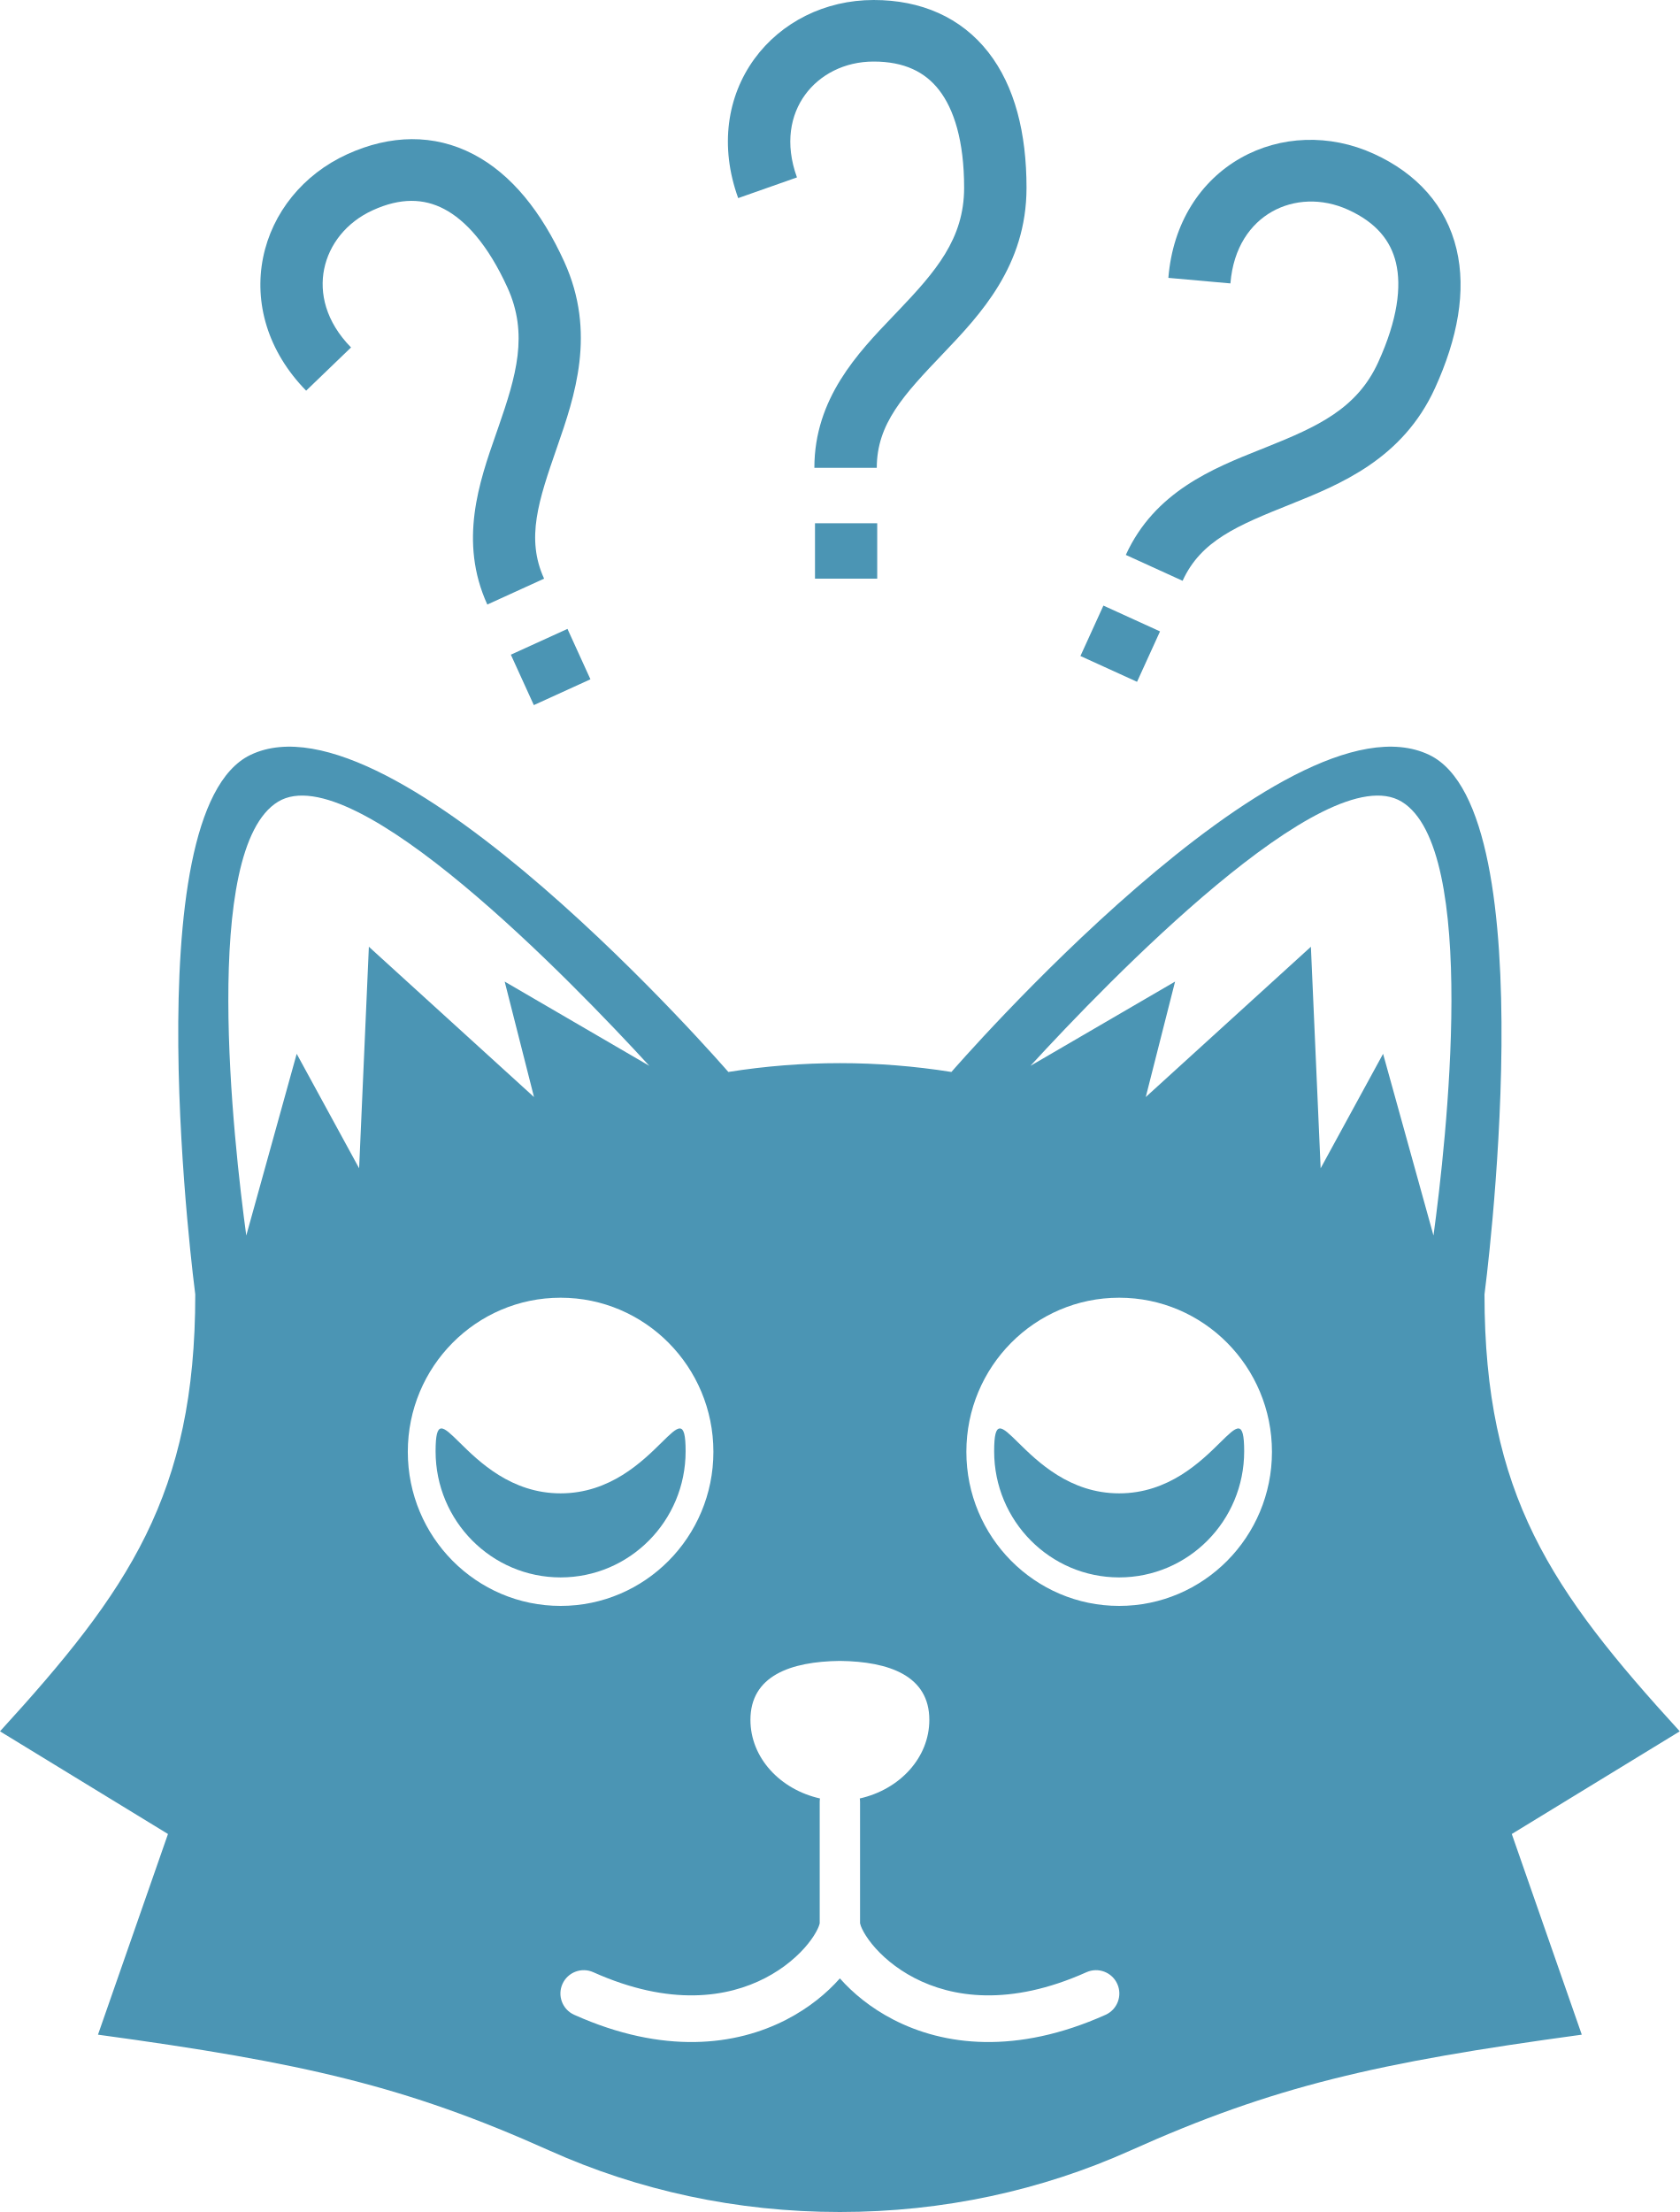
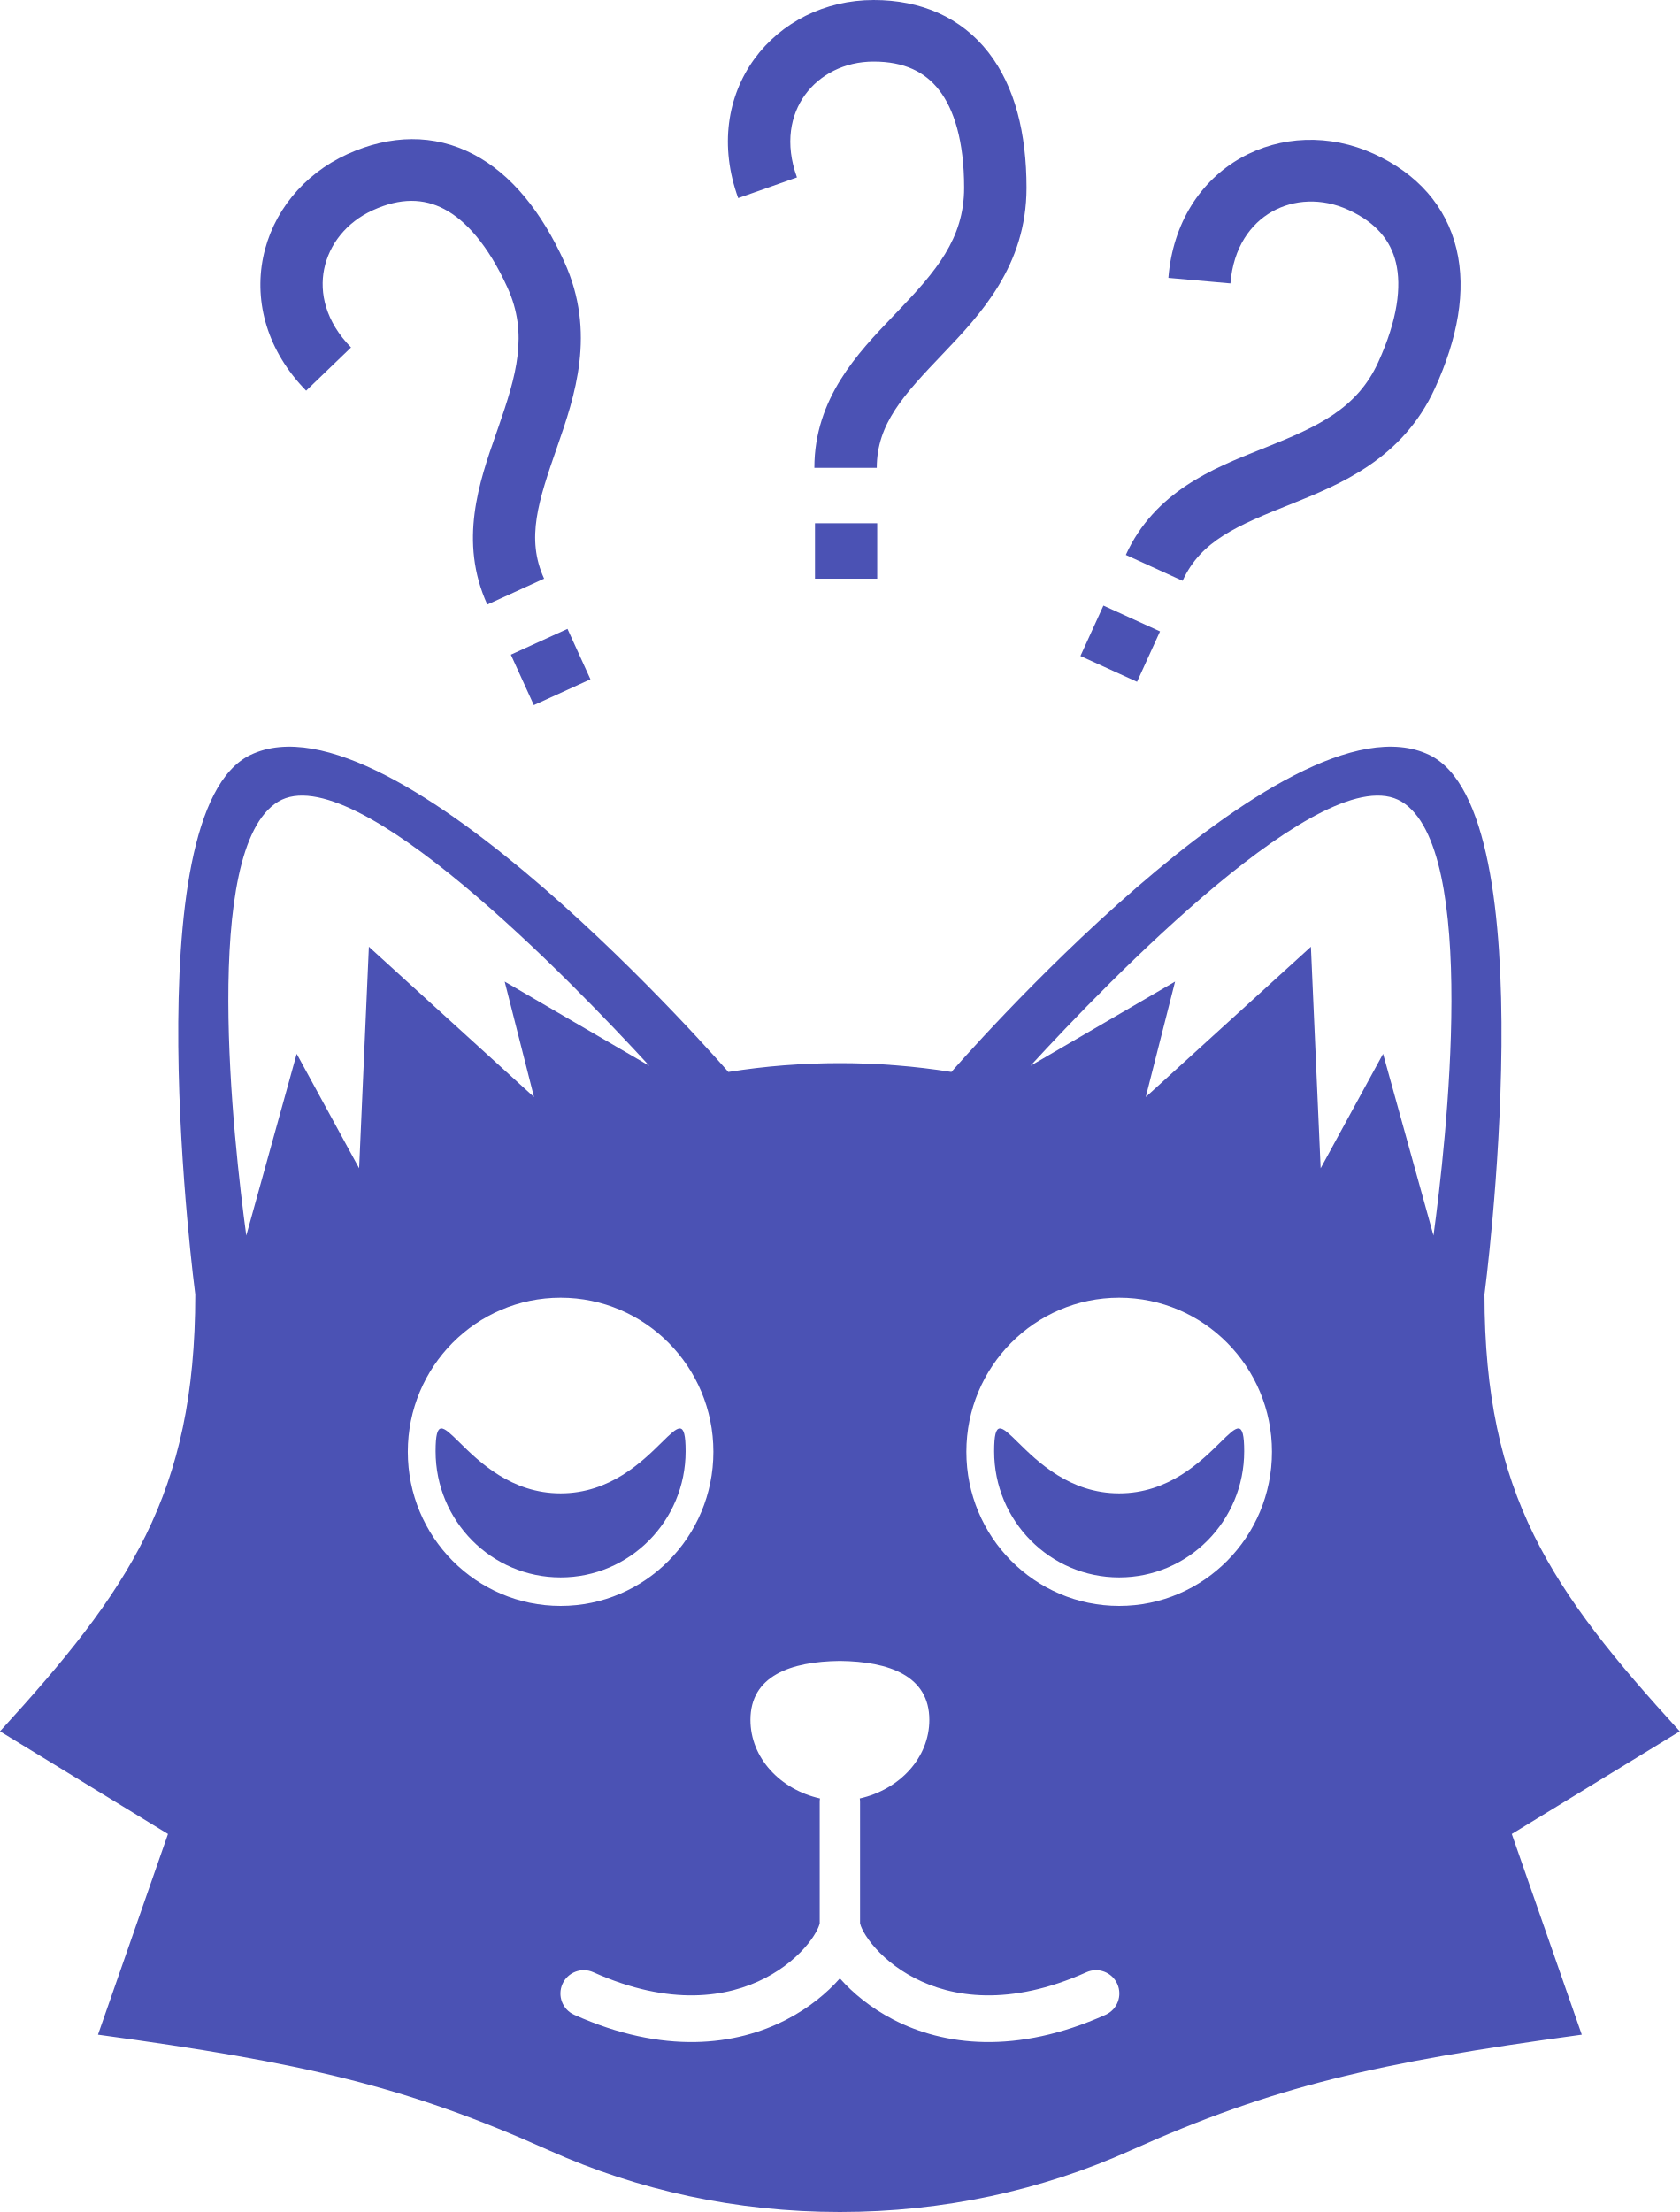
<svg xmlns="http://www.w3.org/2000/svg" width="180" height="237" fill="none">
-   <path d="M60.073 169.008c7.398 0 13.396-6.048 13.396-13.509 0-3.479-.755-2.735-2.567-.949-2.074 2.043-5.533 5.452-10.83 5.452-5.296 0-8.755-3.409-10.829-5.452-1.811-1.786-2.566-2.53-2.566.949 0 7.461 5.997 13.509 13.396 13.509zM119.927 169.008c-7.398 0-13.396-6.048-13.396-13.509 0-3.479.755-2.735 2.567-.949 2.074 2.043 5.533 5.452 10.829 5.452 5.297 0 8.756-3.409 10.83-5.452 1.811-1.786 2.566-2.53 2.566.949 0 7.461-5.997 13.509-13.396 13.509z" fill="#4b95b4" />
-   <path fill-rule="evenodd" clip-rule="evenodd" d="M78.049 114.854S42.211 73.482 26.831 80.888c-12.727 6.127-5.906 57.797-5.906 57.797 0 21.454-7.158 31.742-20.925 46.815l18 11-7.5 21.5c22 3 33.001 5.514 48.376 12.416C68.374 234.681 78.912 237 90 237s21.626-2.319 31.124-6.584C136.499 223.514 147.5 221 169.5 218l-7.5-21.5 18-11c-13.767-15.073-20.925-25.361-20.925-46.815 0 0 6.821-51.67-5.906-57.797-15.38-7.406-51.218 33.966-51.218 33.966A75.802 75.802 0 0090 113.908c-4 0-8 .315-11.951.946zM90 177.955c-5.324.062-9.585 1.618-9.585 6.318 0 4.053 3.168 7.457 7.453 8.419-.02.125-.03.254-.03.385v12.994-.004l-.003.012c-.01.049-.052.243-.218.595-.208.439-.551.997-1.051 1.614-.998 1.233-2.53 2.588-4.571 3.645-3.997 2.069-10.142 3.086-18.419-.624a2.5 2.5 0 10-2.045 4.563c9.584 4.295 17.332 3.312 22.762.502 2.401-1.243 4.313-2.825 5.707-4.405 1.394 1.58 3.306 3.162 5.707 4.405 5.43 2.81 13.177 3.793 22.762-.502a2.5 2.5 0 00-2.045-4.563c-8.277 3.71-14.422 2.693-18.419.624-2.042-1.057-3.573-2.412-4.57-3.645-.5-.617-.844-1.175-1.052-1.614a2.712 2.712 0 01-.218-.595l-.002-.009v-.003l-.001.002v.002-12.994c0-.131-.01-.26-.03-.385 4.285-.962 7.453-4.366 7.453-8.419 0-4.7-4.261-6.256-9.585-6.318zm-32.777-60.414l-17.696-16.103-1.044 23.735-6.69-12.264-5.403 19.472c-1.358-9.993-4.909-41.452 3.418-46.49 8.124-4.916 31.548 19.349 39.773 28.306l-15.5-9.027 3.142 12.371zm19.223 38.01c0 9.119-7.33 16.511-16.373 16.511-9.043 0-16.373-7.392-16.373-16.511s7.33-16.511 16.373-16.511c9.042 0 16.373 7.392 16.373 16.511zm46.331-38.01l17.696-16.103 1.044 23.735 6.691-12.264 5.402 19.472c1.358-9.993 4.909-41.452-3.418-46.49-8.124-4.916-31.548 19.349-39.772 28.306l15.499-9.027-3.142 12.371zm-19.223 38.01c0 9.119 7.331 16.511 16.373 16.511 9.043 0 16.373-7.392 16.373-16.511s-7.33-16.511-16.373-16.511c-9.042 0-16.373 7.392-16.373 16.511zM86.265 10.165c-1.535 2.115-2.192 5.177-.865 8.843l-6.297 2.218c-2.016-5.568-1.168-10.915 1.726-14.902C83.693 2.38 88.399 0 93.619 0c5.064 0 9.369 1.848 12.304 5.617 2.831 3.636 4.077 8.66 4.077 14.5 0 8.37-4.971 13.608-8.932 17.76-4.207 4.409-7.115 7.508-7.115 12.25h-6.687c0-7.446 4.676-12.326 8.422-16.237.173-.18.343-.357.51-.533 4.063-4.258 7.116-7.759 7.116-13.24 0-5.043-1.095-8.429-2.694-10.482-1.494-1.92-3.709-3.04-7.002-3.04-3.138 0-5.787 1.413-7.353 3.57z" fill="#4b95b4" />
-   <path d="M87.333 56.064H94V62h-6.667v-5.936z" fill="#4b95b4" />
-   <path fill-rule="evenodd" clip-rule="evenodd" d="M136.304 22.677c-2.274 1.288-4.142 3.801-4.455 7.688l-6.649-.593c.475-5.903 3.464-10.417 7.751-12.844 4.242-2.401 9.511-2.615 14.261-.45 4.608 2.1 7.759 5.568 8.866 10.215 1.068 4.482.118 9.57-2.304 14.885-3.472 7.615-10.168 10.32-15.494 12.455-5.657 2.267-9.588 3.88-11.556 8.196l-6.084-2.773c3.089-6.776 9.367-9.278 14.399-11.282l.685-.274c5.462-2.189 9.692-4.108 11.966-9.096 2.091-4.589 2.5-8.123 1.897-10.654-.564-2.367-2.115-4.305-5.111-5.67-2.855-1.302-5.852-1.116-8.172.197z" fill="#4b95b4" />
-   <path d="M118.239 64.885l6.066 2.765-2.462 5.402-6.066-2.765 2.462-5.402z" fill="#4b95b4" />
-   <path fill-rule="evenodd" clip-rule="evenodd" d="M34.736 28.822c-.52 2.561.152 5.62 2.88 8.406l-4.81 4.63c-4.143-4.23-5.59-9.448-4.61-14.276.971-4.777 4.266-8.894 9.016-11.059 4.61-2.1 9.292-2.204 13.526.01 4.084 2.133 7.301 6.189 9.723 11.502 3.471 7.617 1.12 14.445-.763 19.866-2 5.756-3.361 9.782-1.394 14.098l-6.085 2.773c-3.088-6.777-.857-13.156.93-18.269l.244-.697c1.93-5.558 3.257-10.01.984-14.998-2.092-4.589-4.491-7.216-6.798-8.42-2.156-1.128-4.635-1.229-7.632.137-2.855 1.301-4.68 3.686-5.21 6.297z" fill="#4b95b4" />
-   <path d="M54.742 70.145l6.067-2.764 2.461 5.401-6.066 2.765-2.462-5.402z" fill="#4b95b4" />
+   <path d="M60.073 169.008c7.398 0 13.396-6.048 13.396-13.509 0-3.479-.755-2.735-2.567-.949-2.074 2.043-5.533 5.452-10.83 5.452-5.296 0-8.755-3.409-10.829-5.452-1.811-1.786-2.566-2.53-2.566.949 0 7.461 5.997 13.509 13.396 13.509zM119.927 169.008c-7.398 0-13.396-6.048-13.396-13.509 0-3.479.755-2.735 2.567-.949 2.074 2.043 5.533 5.452 10.829 5.452 5.297 0 8.756-3.409 10.83-5.452 1.811-1.786 2.566-2.53 2.566.949 0 7.461-5.997 13.509-13.396 13.509z" fill="#4b52b4" />
+   <path fill-rule="evenodd" clip-rule="evenodd" d="M78.049 114.854S42.211 73.482 26.831 80.888c-12.727 6.127-5.906 57.797-5.906 57.797 0 21.454-7.158 31.742-20.925 46.815l18 11-7.5 21.5c22 3 33.001 5.514 48.376 12.416C68.374 234.681 78.912 237 90 237s21.626-2.319 31.124-6.584C136.499 223.514 147.5 221 169.5 218l-7.5-21.5 18-11c-13.767-15.073-20.925-25.361-20.925-46.815 0 0 6.821-51.67-5.906-57.797-15.38-7.406-51.218 33.966-51.218 33.966A75.802 75.802 0 0090 113.908c-4 0-8 .315-11.951.946zM90 177.955c-5.324.062-9.585 1.618-9.585 6.318 0 4.053 3.168 7.457 7.453 8.419-.02.125-.03.254-.03.385v12.994-.004l-.003.012c-.01.049-.052.243-.218.595-.208.439-.551.997-1.051 1.614-.998 1.233-2.53 2.588-4.571 3.645-3.997 2.069-10.142 3.086-18.419-.624a2.5 2.5 0 10-2.045 4.563c9.584 4.295 17.332 3.312 22.762.502 2.401-1.243 4.313-2.825 5.707-4.405 1.394 1.58 3.306 3.162 5.707 4.405 5.43 2.81 13.177 3.793 22.762-.502a2.5 2.5 0 00-2.045-4.563c-8.277 3.71-14.422 2.693-18.419.624-2.042-1.057-3.573-2.412-4.57-3.645-.5-.617-.844-1.175-1.052-1.614a2.712 2.712 0 01-.218-.595l-.002-.009v-.003l-.001.002v.002-12.994c0-.131-.01-.26-.03-.385 4.285-.962 7.453-4.366 7.453-8.419 0-4.7-4.261-6.256-9.585-6.318zm-32.777-60.414l-17.696-16.103-1.044 23.735-6.69-12.264-5.403 19.472c-1.358-9.993-4.909-41.452 3.418-46.49 8.124-4.916 31.548 19.349 39.773 28.306l-15.5-9.027 3.142 12.371zm19.223 38.01c0 9.119-7.33 16.511-16.373 16.511-9.043 0-16.373-7.392-16.373-16.511s7.33-16.511 16.373-16.511c9.042 0 16.373 7.392 16.373 16.511zm46.331-38.01l17.696-16.103 1.044 23.735 6.691-12.264 5.402 19.472c1.358-9.993 4.909-41.452-3.418-46.49-8.124-4.916-31.548 19.349-39.772 28.306l15.499-9.027-3.142 12.371zm-19.223 38.01c0 9.119 7.331 16.511 16.373 16.511 9.043 0 16.373-7.392 16.373-16.511s-7.33-16.511-16.373-16.511c-9.042 0-16.373 7.392-16.373 16.511zM86.265 10.165c-1.535 2.115-2.192 5.177-.865 8.843l-6.297 2.218c-2.016-5.568-1.168-10.915 1.726-14.902C83.693 2.38 88.399 0 93.619 0c5.064 0 9.369 1.848 12.304 5.617 2.831 3.636 4.077 8.66 4.077 14.5 0 8.37-4.971 13.608-8.932 17.76-4.207 4.409-7.115 7.508-7.115 12.25h-6.687c0-7.446 4.676-12.326 8.422-16.237.173-.18.343-.357.51-.533 4.063-4.258 7.116-7.759 7.116-13.24 0-5.043-1.095-8.429-2.694-10.482-1.494-1.92-3.709-3.04-7.002-3.04-3.138 0-5.787 1.413-7.353 3.57z" fill="#4b52b4" />
+   <path d="M87.333 56.064H94V62h-6.667v-5.936z" fill="#4b52b4" />
+   <path fill-rule="evenodd" clip-rule="evenodd" d="M136.304 22.677c-2.274 1.288-4.142 3.801-4.455 7.688l-6.649-.593c.475-5.903 3.464-10.417 7.751-12.844 4.242-2.401 9.511-2.615 14.261-.45 4.608 2.1 7.759 5.568 8.866 10.215 1.068 4.482.118 9.57-2.304 14.885-3.472 7.615-10.168 10.32-15.494 12.455-5.657 2.267-9.588 3.88-11.556 8.196l-6.084-2.773c3.089-6.776 9.367-9.278 14.399-11.282l.685-.274c5.462-2.189 9.692-4.108 11.966-9.096 2.091-4.589 2.5-8.123 1.897-10.654-.564-2.367-2.115-4.305-5.111-5.67-2.855-1.302-5.852-1.116-8.172.197z" fill="#4b52b4" />
+   <path d="M118.239 64.885l6.066 2.765-2.462 5.402-6.066-2.765 2.462-5.402z" fill="#4b52b4" />
+   <path fill-rule="evenodd" clip-rule="evenodd" d="M34.736 28.822c-.52 2.561.152 5.62 2.88 8.406l-4.81 4.63c-4.143-4.23-5.59-9.448-4.61-14.276.971-4.777 4.266-8.894 9.016-11.059 4.61-2.1 9.292-2.204 13.526.01 4.084 2.133 7.301 6.189 9.723 11.502 3.471 7.617 1.12 14.445-.763 19.866-2 5.756-3.361 9.782-1.394 14.098l-6.085 2.773c-3.088-6.777-.857-13.156.93-18.269l.244-.697c1.93-5.558 3.257-10.01.984-14.998-2.092-4.589-4.491-7.216-6.798-8.42-2.156-1.128-4.635-1.229-7.632.137-2.855 1.301-4.68 3.686-5.21 6.297z" fill="#4b52b4" />
+   <path d="M54.742 70.145l6.067-2.764 2.461 5.401-6.066 2.765-2.462-5.402z" fill="#4b52b4" />
</svg>
